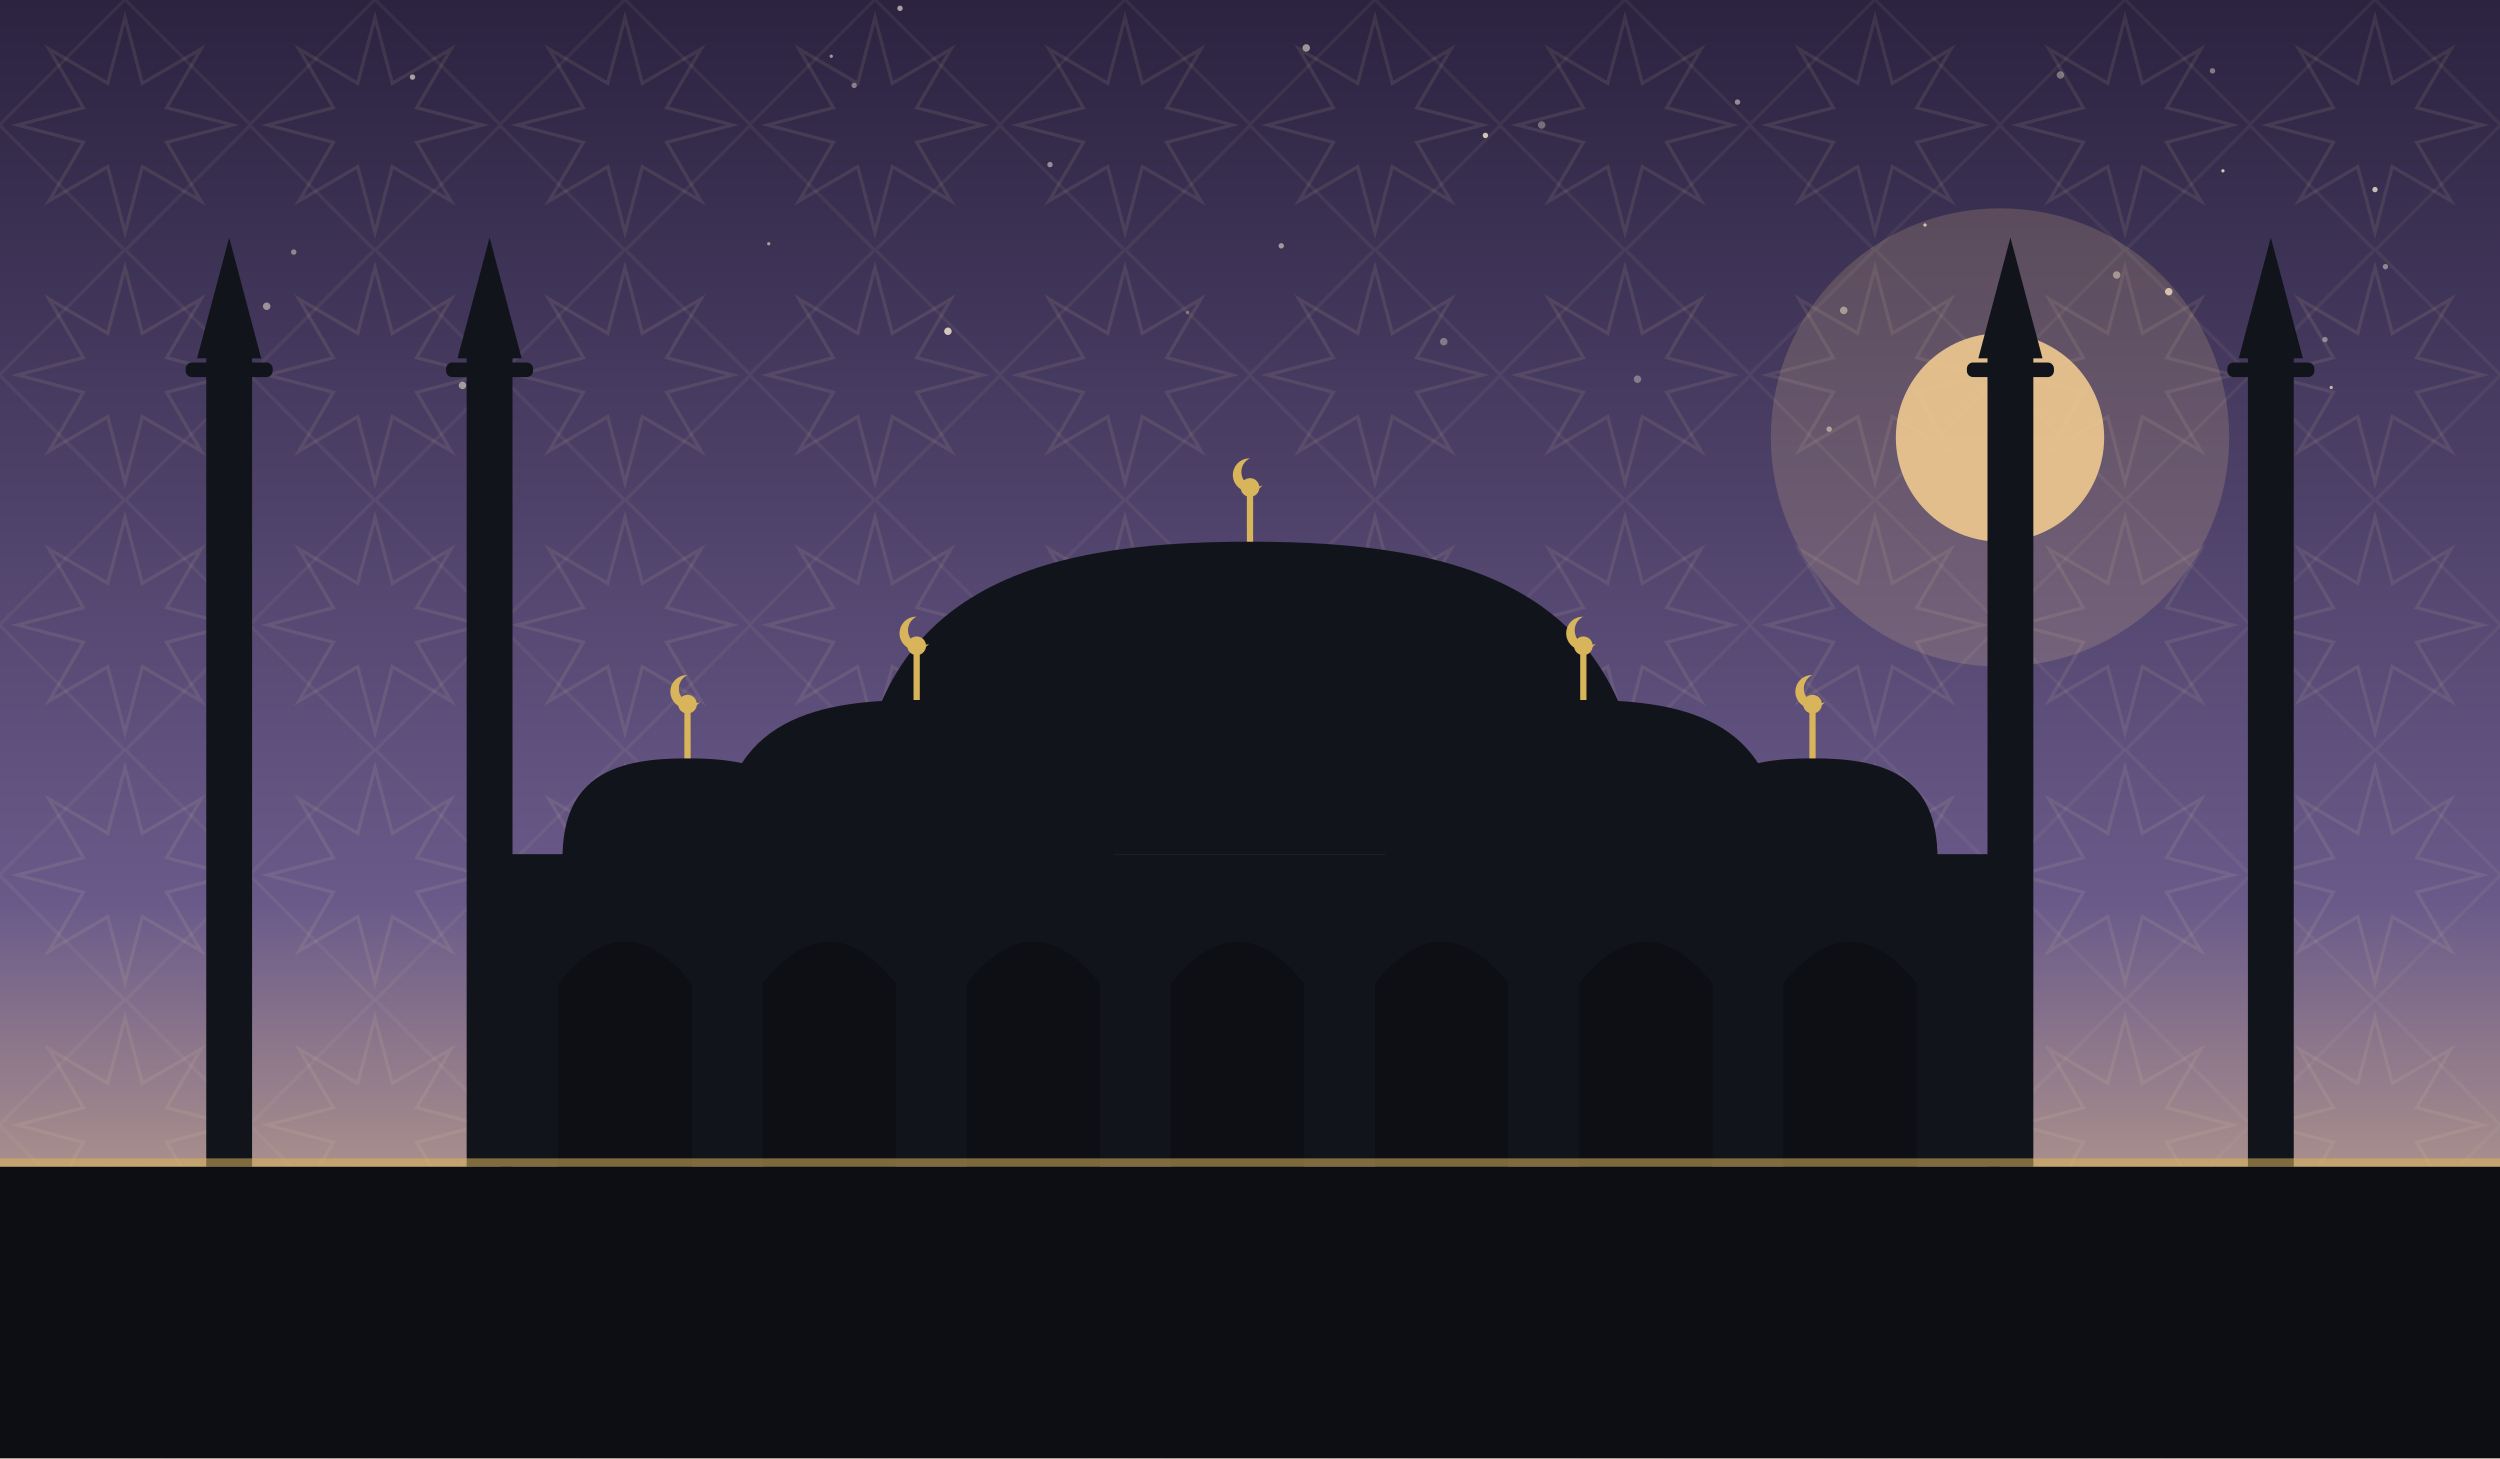
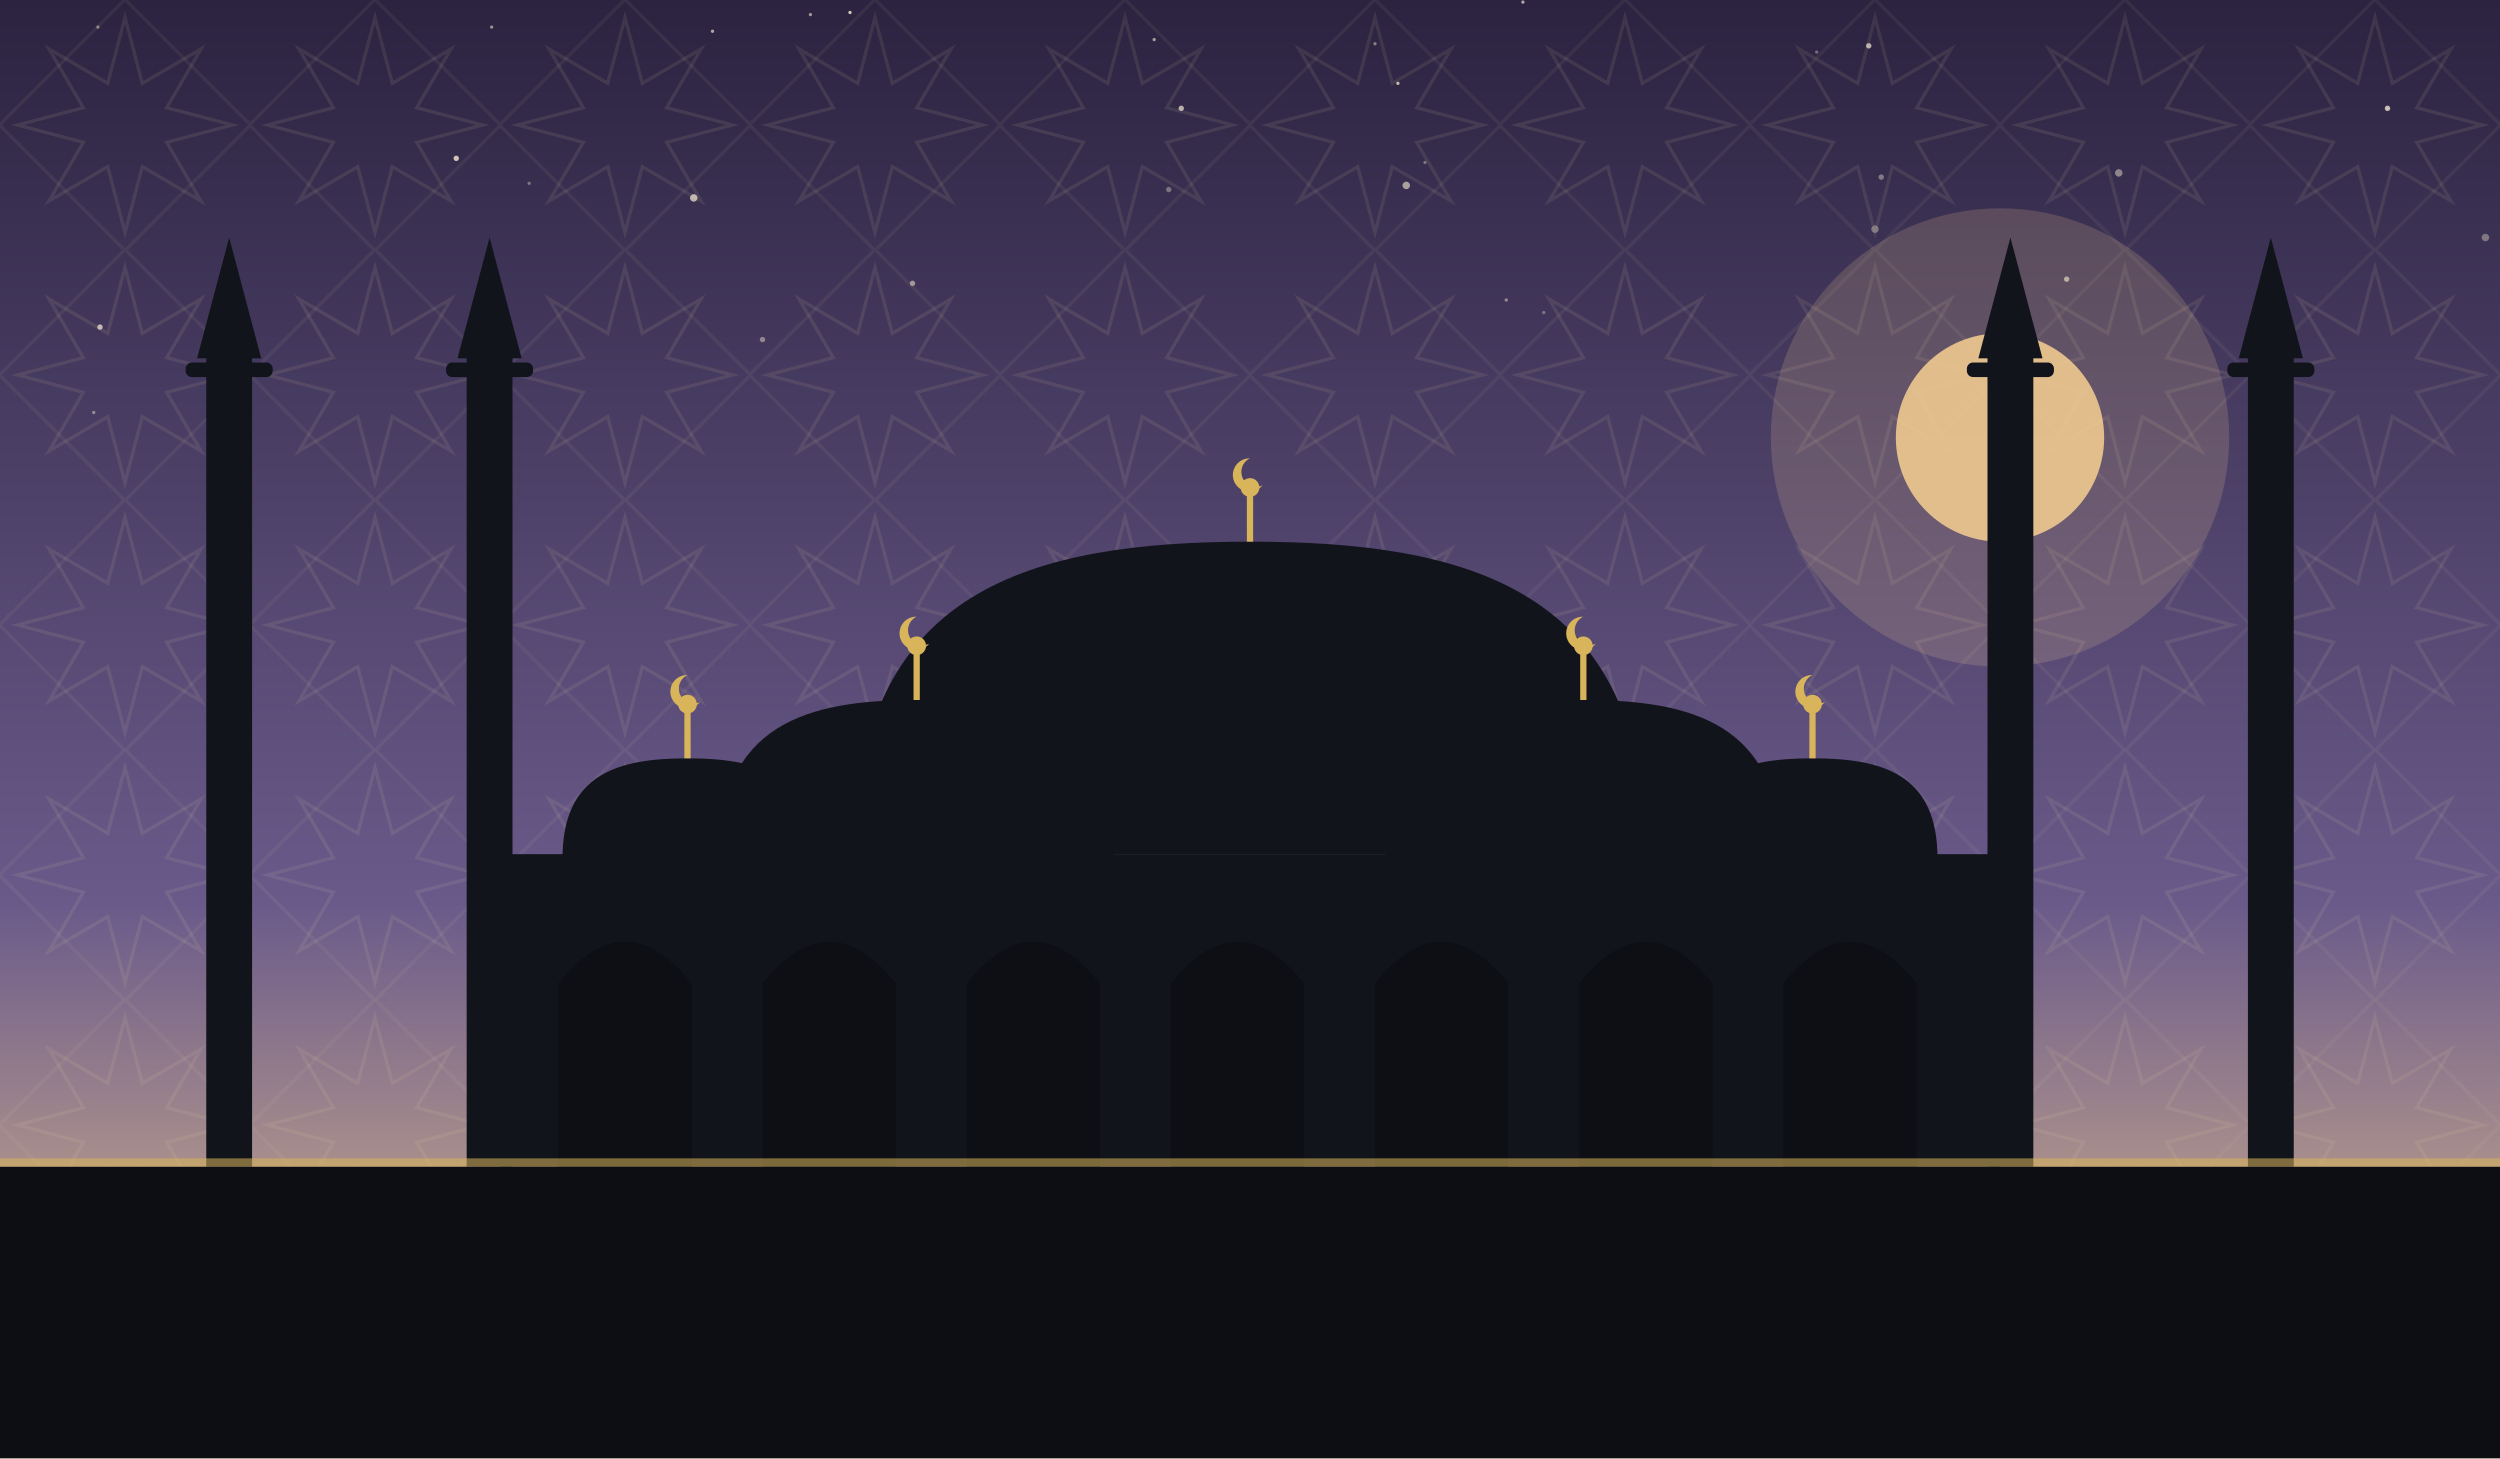
<svg xmlns="http://www.w3.org/2000/svg" viewBox="0 0 1200 700" role="img">
  <defs>
    <linearGradient id="sky" x1="0" y1="0" x2="0" y2="1">
      <stop offset="0" stop-color="#2b2340" />
      <stop offset="0.62" stop-color="#6a5a8a" />
      <stop offset="1" stop-color="#eec98f" />
    </linearGradient>
    <pattern id="g1" width="120" height="120" patternUnits="userSpaceOnUse">
      <polygon points="111.6,60.0 80.0,68.3 96.5,96.5 68.3,80.0 60.0,111.6 51.7,80.0 23.5,96.5 40.0,68.3 8.4,60.0 40.0,51.7 23.5,23.5 51.7,40.0 60.0,8.4 68.3,40.0 96.5,23.5 80.0,51.7" fill="none" stroke="#e8d9a8" stroke-width="1.6" opacity="0.1" />
      <rect x="17.4" y="17.4" width="85.2" height="85.2" fill="none" stroke="#e8d9a8" stroke-width="1.6" opacity="0.07" transform="rotate(45 60.0 60.0)" />
    </pattern>
  </defs>
  <rect width="1200" height="700" fill="url(#sky)" />
  <rect width="1200" height="700" fill="url(#g1)" />
-   <circle cx="740" cy="60" r="1.8" fill="#f7ecd2" opacity="0.35" />
-   <circle cx="198" cy="37" r="1.3" fill="#f7ecd2" opacity="0.61" />
-   <circle cx="369" cy="117" r="0.8" fill="#f7ecd2" opacity="0.58" />
-   <circle cx="989" cy="36" r="1.8" fill="#f7ecd2" opacity="0.39" />
-   <circle cx="786" cy="182" r="1.8" fill="#f7ecd2" opacity="0.37" />
-   <circle cx="504" cy="79" r="1.3" fill="#f7ecd2" opacity="0.51" />
-   <circle cx="455" cy="159" r="1.8" fill="#f7ecd2" opacity="0.80" />
-   <circle cx="615" cy="118" r="1.3" fill="#f7ecd2" opacity="0.55" />
-   <circle cx="432" cy="4" r="1.3" fill="#f7ecd2" opacity="0.63" />
-   <circle cx="410" cy="41" r="1.3" fill="#f7ecd2" opacity="0.45" />
-   <circle cx="141" cy="121" r="1.3" fill="#f7ecd2" opacity="0.46" />
-   <circle cx="1041" cy="140" r="1.8" fill="#f7ecd2" opacity="0.75" />
-   <circle cx="878" cy="206" r="1.3" fill="#f7ecd2" opacity="0.53" />
-   <circle cx="1116" cy="163" r="1.3" fill="#f7ecd2" opacity="0.43" />
-   <circle cx="627" cy="23" r="1.8" fill="#f7ecd2" opacity="0.56" />
-   <circle cx="1067" cy="82" r="0.8" fill="#f7ecd2" opacity="0.79" />
-   <circle cx="924" cy="108" r="0.8" fill="#f7ecd2" opacity="0.77" />
-   <circle cx="222" cy="185" r="1.8" fill="#f7ecd2" opacity="0.55" />
-   <circle cx="713" cy="65" r="1.3" fill="#f7ecd2" opacity="0.80" />
-   <circle cx="693" cy="164" r="1.8" fill="#f7ecd2" opacity="0.37" />
-   <circle cx="570" cy="150" r="0.8" fill="#f7ecd2" opacity="0.35" />
-   <circle cx="128" cy="147" r="1.8" fill="#f7ecd2" opacity="0.51" />
-   <circle cx="399" cy="27" r="0.8" fill="#f7ecd2" opacity="0.58" />
-   <circle cx="1119" cy="186" r="0.8" fill="#f7ecd2" opacity="0.69" />
-   <circle cx="1016" cy="132" r="1.8" fill="#f7ecd2" opacity="0.47" />
-   <circle cx="834" cy="49" r="1.3" fill="#f7ecd2" opacity="0.51" />
-   <circle cx="885" cy="149" r="1.8" fill="#f7ecd2" opacity="0.50" />
-   <circle cx="1145" cy="128" r="1.3" fill="#f7ecd2" opacity="0.45" />
-   <circle cx="1062" cy="34" r="1.3" fill="#f7ecd2" opacity="0.43" />
-   <circle cx="1140" cy="91" r="1.3" fill="#f7ecd2" opacity="0.75" />
+   <circle cx="731" cy="1" r="0.8" fill="#f7ecd2" opacity="0.66" />
+   <circle cx="741" cy="150" r="0.8" fill="#f7ecd2" opacity="0.35" />
+   <circle cx="408" cy="6" r="0.8" fill="#f7ecd2" opacity="0.83" />
+   <circle cx="236" cy="13" r="0.8" fill="#f7ecd2" opacity="0.53" />
+   <circle cx="1017" cy="83" r="1.8" fill="#f7ecd2" opacity="0.46" />
+   <circle cx="567" cy="52" r="1.3" fill="#f7ecd2" opacity="0.69" />
+   <circle cx="254" cy="88" r="0.8" fill="#f7ecd2" opacity="0.37" />
+   <circle cx="342" cy="15" r="0.8" fill="#f7ecd2" opacity="0.65" />
+   <circle cx="903" cy="85" r="1.3" fill="#f7ecd2" opacity="0.40" />
+   <circle cx="1193" cy="114" r="1.8" fill="#f7ecd2" opacity="0.37" />
+   <circle cx="900" cy="110" r="1.8" fill="#f7ecd2" opacity="0.35" />
+   <circle cx="48" cy="157" r="1.3" fill="#f7ecd2" opacity="0.71" />
+   <circle cx="389" cy="7" r="0.8" fill="#f7ecd2" opacity="0.58" />
+   <circle cx="219" cy="76" r="1.3" fill="#f7ecd2" opacity="0.79" />
+   <circle cx="1146" cy="52" r="1.3" fill="#f7ecd2" opacity="0.77" />
+   <circle cx="554" cy="19" r="0.8" fill="#f7ecd2" opacity="0.61" />
+   <circle cx="675" cy="89" r="1.8" fill="#f7ecd2" opacity="0.60" />
+   <circle cx="45" cy="198" r="0.8" fill="#f7ecd2" opacity="0.45" />
+   <circle cx="992" cy="134" r="1.3" fill="#f7ecd2" opacity="0.63" />
+   <circle cx="660" cy="21" r="0.8" fill="#f7ecd2" opacity="0.45" />
+   <circle cx="561" cy="91" r="1.3" fill="#f7ecd2" opacity="0.36" />
+   <circle cx="671" cy="40" r="0.8" fill="#f7ecd2" opacity="0.75" />
+   <circle cx="438" cy="136" r="1.3" fill="#f7ecd2" opacity="0.53" />
+   <circle cx="366" cy="163" r="1.3" fill="#f7ecd2" opacity="0.43" />
+   <circle cx="47" cy="13" r="0.8" fill="#f7ecd2" opacity="0.46" />
+   <circle cx="897" cy="22" r="1.3" fill="#f7ecd2" opacity="0.69" />
+   <circle cx="684" cy="78" r="0.8" fill="#f7ecd2" opacity="0.37" />
+   <circle cx="872" cy="25" r="0.8" fill="#f7ecd2" opacity="0.35" />
+   <circle cx="333" cy="95" r="1.8" fill="#f7ecd2" opacity="0.70" />
+   <circle cx="723" cy="144" r="0.8" fill="#f7ecd2" opacity="0.47" />
  <circle cx="960" cy="210" r="110" fill="#eec98f" opacity="0.18" />
  <circle cx="960" cy="210" r="50" fill="#eec98f" opacity="0.9" />
  <rect x="240" y="410" width="720" height="150" fill="#12141c" />
  <path d="M 268 560 L 268 472 Q 300 432 332 472 L 332 560 Z" fill="#0c0e14" opacity="0.9" />
  <path d="M 366 560 L 366 472 Q 398 432 430 472 L 430 560 Z" fill="#0c0e14" opacity="0.9" />
  <path d="M 464 560 L 464 472 Q 496 432 528 472 L 528 560 Z" fill="#0c0e14" opacity="0.9" />
  <path d="M 562 560 L 562 472 Q 594 432 626 472 L 626 560 Z" fill="#0c0e14" opacity="0.9" />
  <path d="M 660 560 L 660 472 Q 692 432 724 472 L 724 560 Z" fill="#0c0e14" opacity="0.9" />
  <path d="M 758 560 L 758 472 Q 790 432 822 472 L 822 560 Z" fill="#0c0e14" opacity="0.9" />
  <path d="M 856 560 L 856 472 Q 888 432 920 472 L 920 560 Z" fill="#0c0e14" opacity="0.9" />
  <path d="M 410 410 C 410 282.5, 495.5 260, 600 260 C 704.5 260, 790 282.5, 790 410 Z" fill="#12141c" />
  <line x1="600" y1="260" x2="600" y2="238" stroke="#d8b45a" stroke-width="3" />
  <circle cx="600" cy="234" r="4.5" fill="#d8b45a" />
  <path d="M 600 220 a 8 8 0 1 0 6 13 a 6.4 6.4 0 1 1 -6 -13 Z" fill="#d8b45a" />
  <path d="M 345 412 C 345 347.4, 387.75 336.0, 440 336.0 C 492.25 336.0, 535 347.4, 535 412 Z" fill="#12141c" />
  <line x1="440" y1="336.0" x2="440" y2="314.0" stroke="#d8b45a" stroke-width="3" />
  <circle cx="440" cy="310.0" r="4.5" fill="#d8b45a" />
  <path d="M 440 296.0 a 8 8 0 1 0 6 13 a 6.4 6.4 0 1 1 -6 -13 Z" fill="#d8b45a" />
  <path d="M 665 412 C 665 347.4, 707.75 336.0, 760 336.0 C 812.25 336.0, 855 347.4, 855 412 Z" fill="#12141c" />
  <line x1="760" y1="336.0" x2="760" y2="314.0" stroke="#d8b45a" stroke-width="3" />
  <circle cx="760" cy="310.0" r="4.5" fill="#d8b45a" />
  <path d="M 760 296.0 a 8 8 0 1 0 6 13 a 6.4 6.4 0 1 1 -6 -13 Z" fill="#d8b45a" />
  <path d="M 270 412 C 270 371.2, 297.0 364.0, 330 364.0 C 363.0 364.0, 390 371.2, 390 412 Z" fill="#12141c" />
  <line x1="330" y1="364.0" x2="330" y2="342.0" stroke="#d8b45a" stroke-width="3" />
  <circle cx="330" cy="338.0" r="4.5" fill="#d8b45a" />
  <path d="M 330 324.0 a 8 8 0 1 0 6 13 a 6.4 6.4 0 1 1 -6 -13 Z" fill="#d8b45a" />
  <path d="M 810 412 C 810 371.2, 837.0 364.0, 870 364.0 C 903.0 364.0, 930 371.2, 930 412 Z" fill="#12141c" />
  <line x1="870" y1="364.0" x2="870" y2="342.0" stroke="#d8b45a" stroke-width="3" />
  <circle cx="870" cy="338.0" r="4.5" fill="#d8b45a" />
  <path d="M 870 324.0 a 8 8 0 1 0 6 13 a 6.4 6.4 0 1 1 -6 -13 Z" fill="#d8b45a" />
  <rect x="99.0" y="170" width="22" height="390" fill="#12141c" />
  <rect x="89.1" y="174" width="41.8" height="7" rx="3" fill="#12141c" />
  <path d="M 94.6 172 L 110 114 L 125.4 172 Z" fill="#12141c" />
  <rect x="224.0" y="170" width="22" height="390" fill="#12141c" />
  <rect x="214.1" y="174" width="41.8" height="7" rx="3" fill="#12141c" />
  <path d="M 219.6 172 L 235 114 L 250.4 172 Z" fill="#12141c" />
  <rect x="954.0" y="170" width="22" height="390" fill="#12141c" />
  <rect x="944.1" y="174" width="41.8" height="7" rx="3" fill="#12141c" />
  <path d="M 949.6 172 L 965 114 L 980.4 172 Z" fill="#12141c" />
  <rect x="1079.0" y="170" width="22" height="390" fill="#12141c" />
  <rect x="1069.1" y="174" width="41.8" height="7" rx="3" fill="#12141c" />
  <path d="M 1074.6 172 L 1090 114 L 1105.4 172 Z" fill="#12141c" />
  <rect x="0" y="560" width="1200" height="140" fill="#0c0e14" />
  <rect x="0" y="556" width="1200" height="4" fill="#d8b45a" opacity="0.55" />
</svg>
